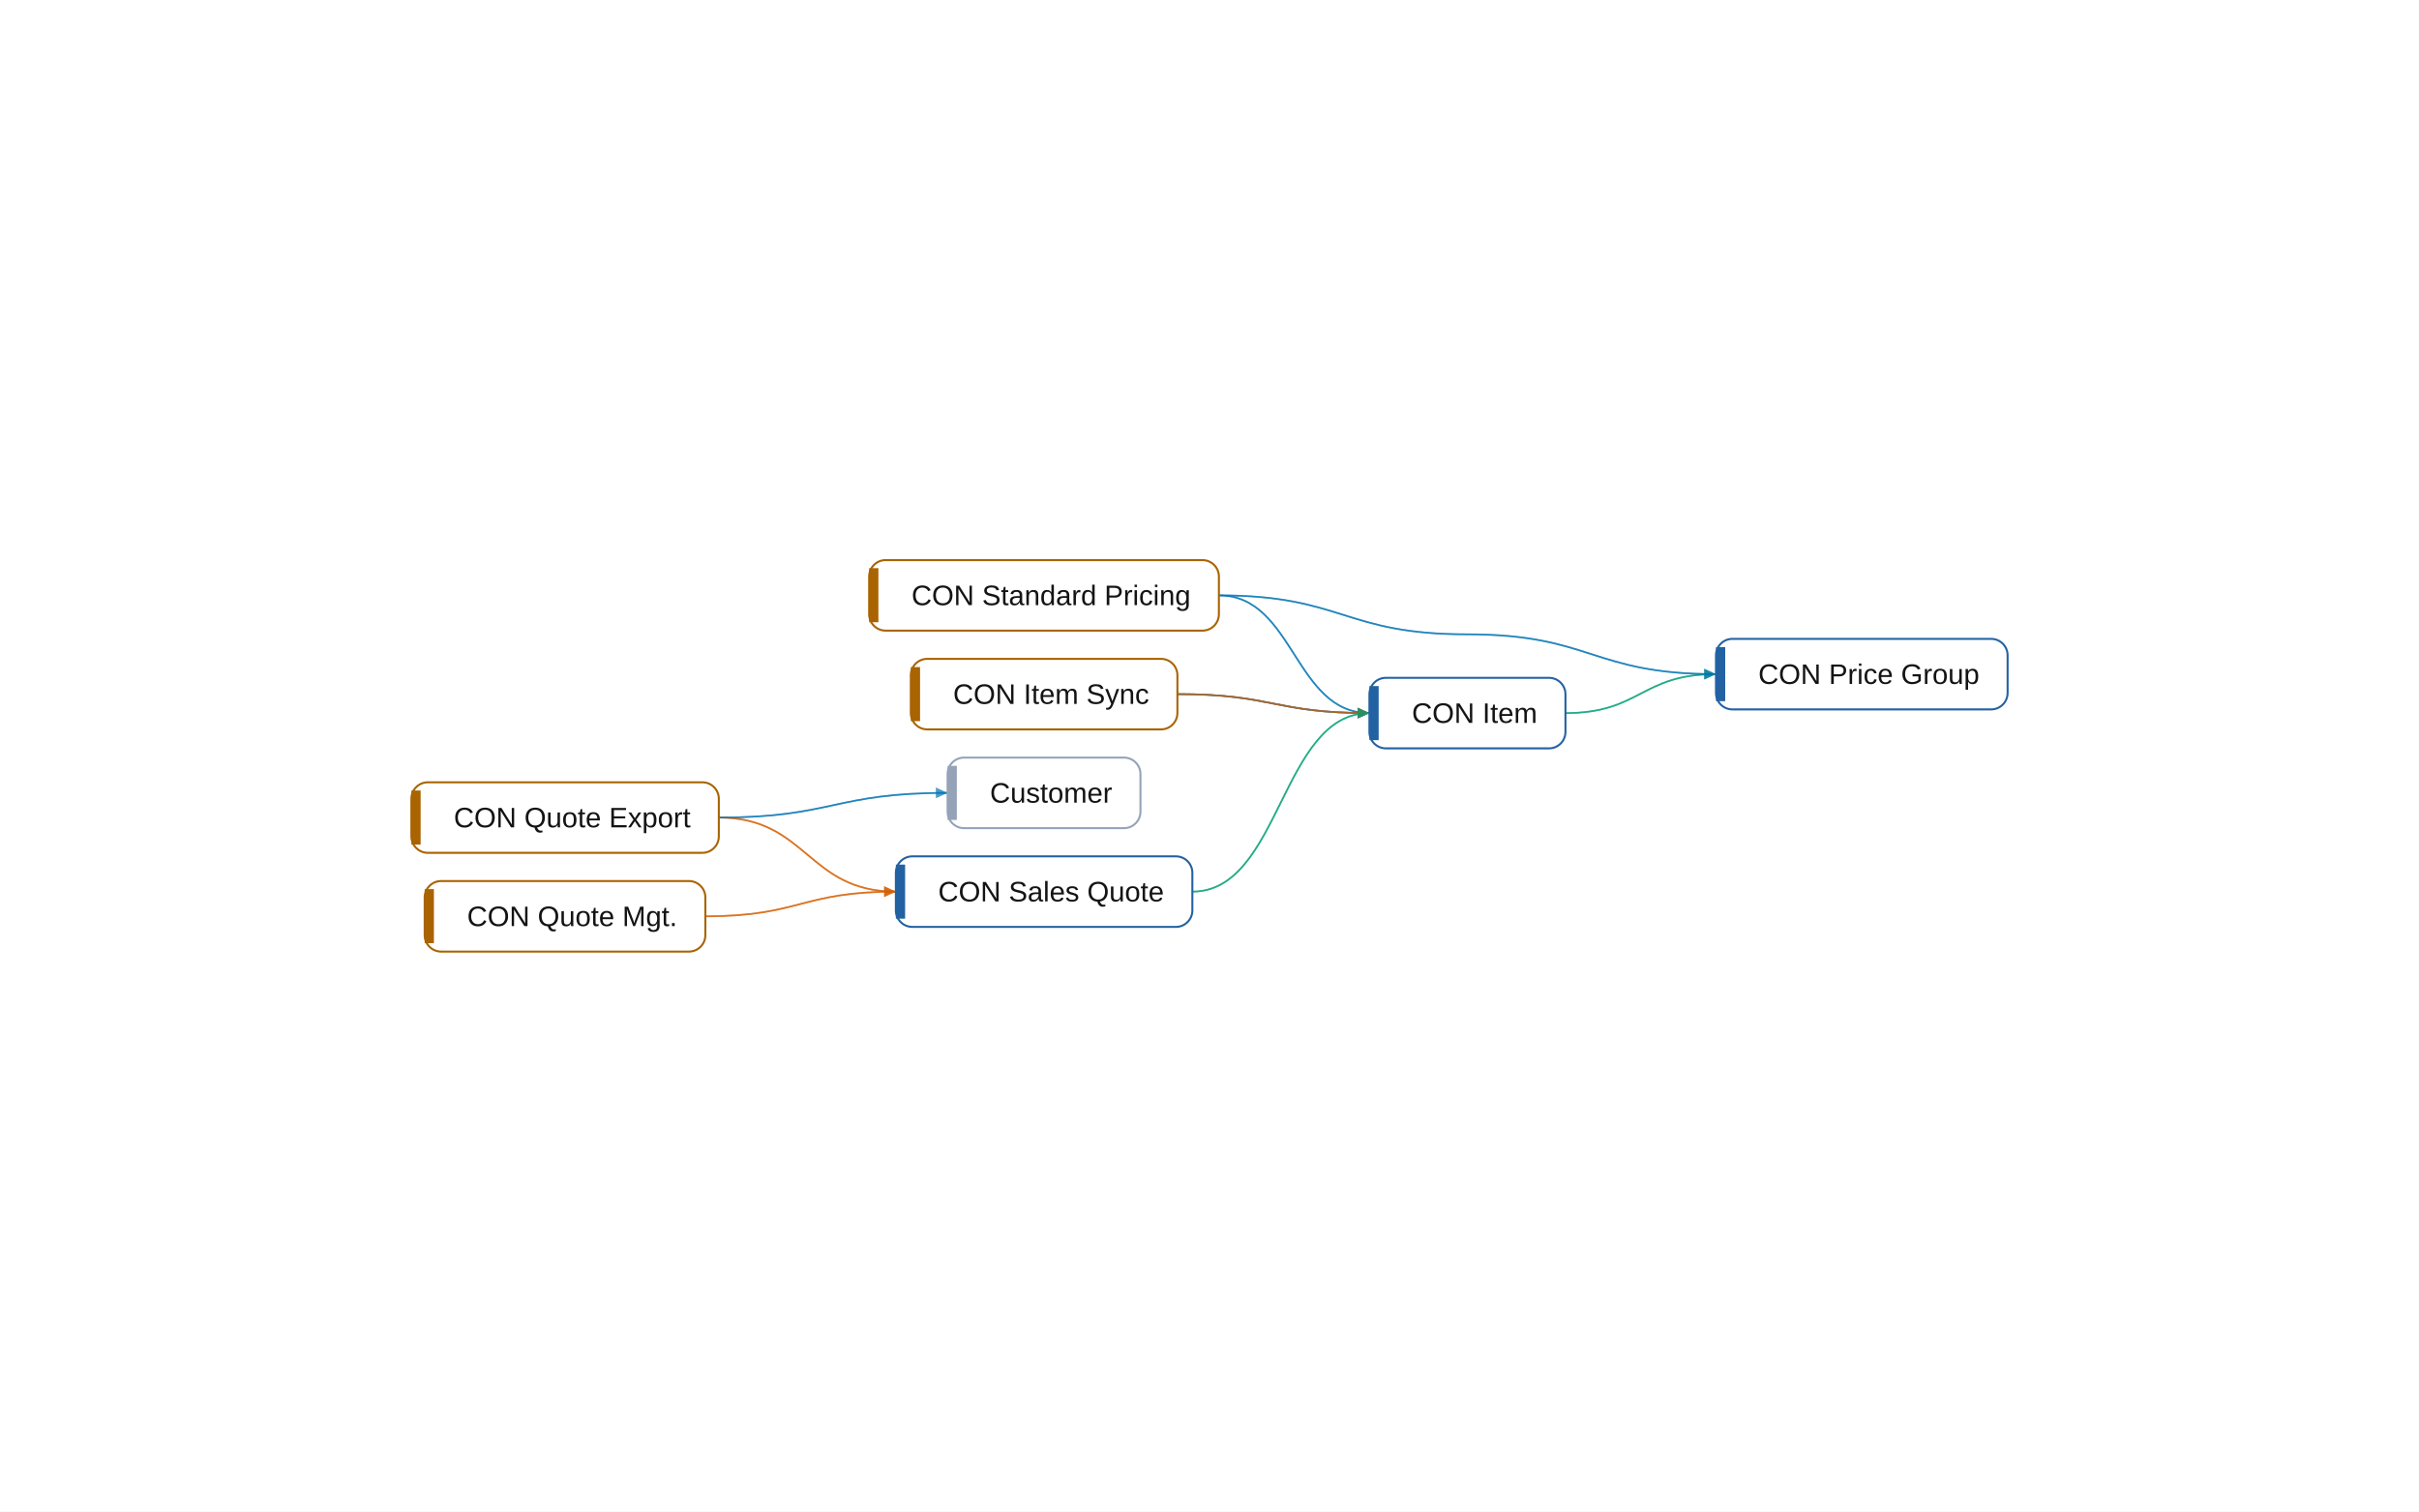
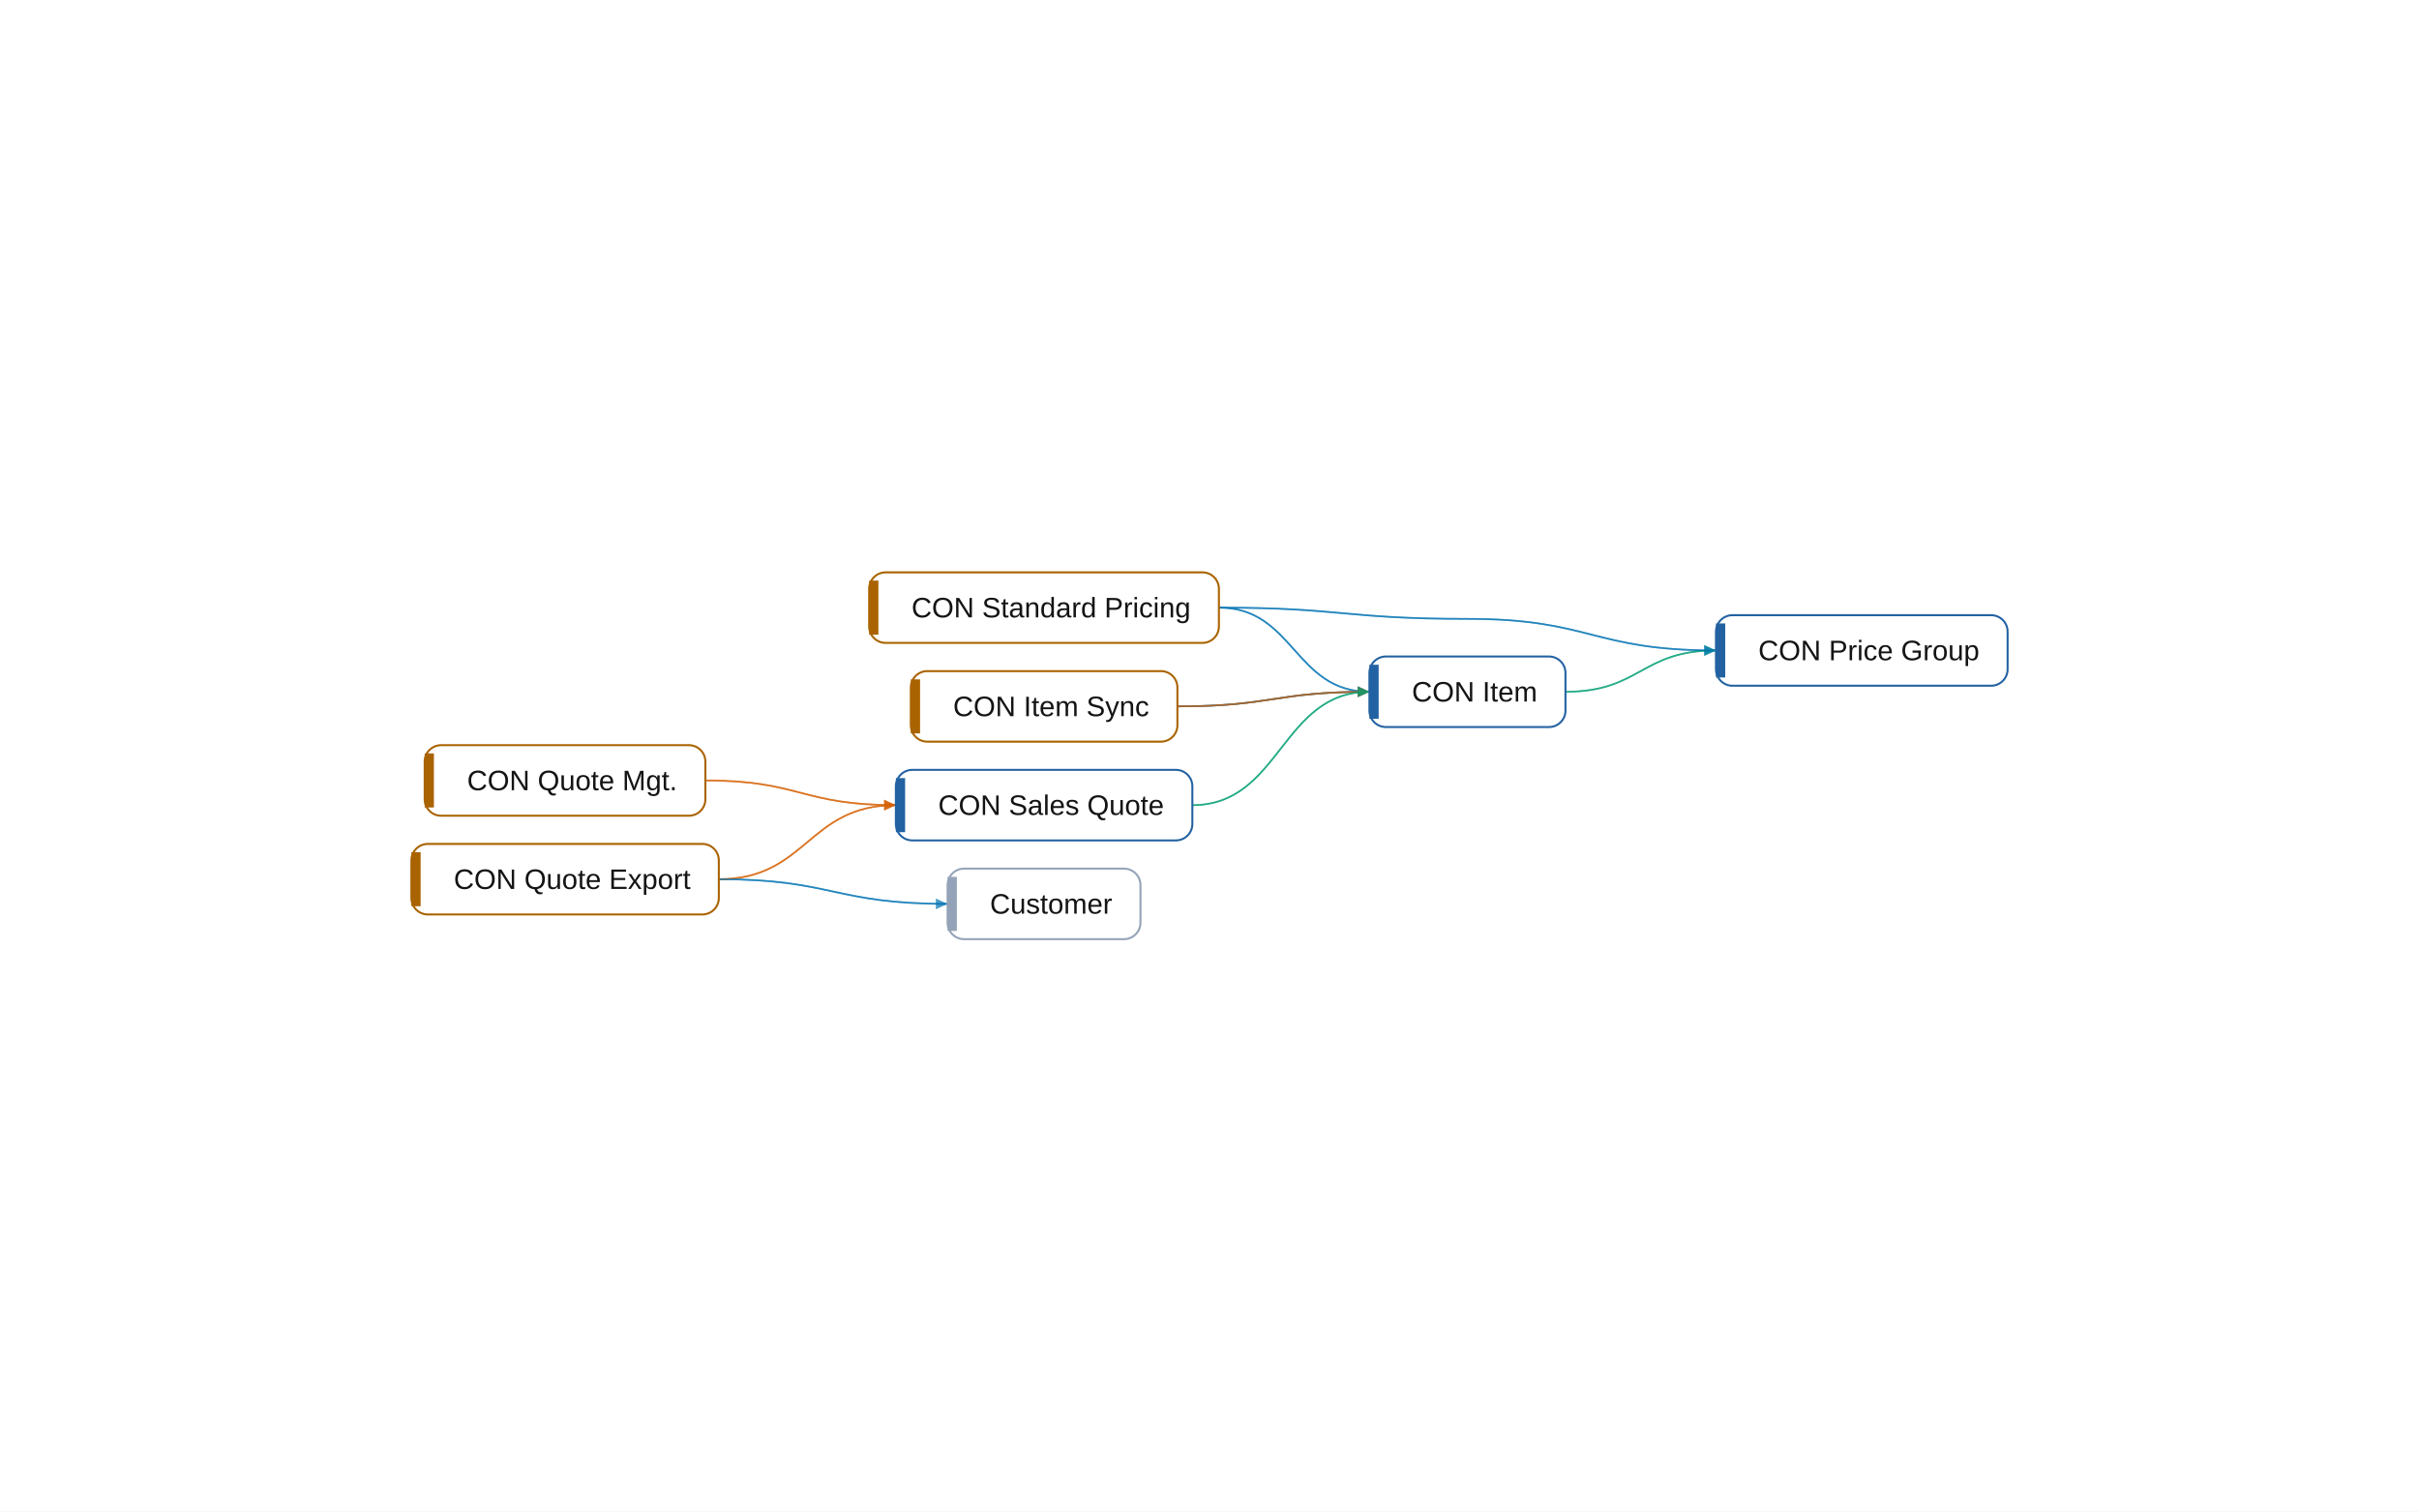
<svg xmlns="http://www.w3.org/2000/svg" viewBox="0 0 1440 900" width="1440" height="900" role="img" aria-label="Data">
  <rect width="1440" height="900" fill="#ffffff" />
-   <path d="M725.6 354.5C770.4 354.5 770.4 424.6 815.2 424.6M725.6 354.5C799.6 354.5 799.6 377.7 873.6 377.7M873.6 377.7C947.5 377.7 947.5 401.4 1021.5 401.4M427.8 486.8C496 486.8 496 472.1 564.1 472.1M700.9 413.3C758.1 413.3 758.1 424.6 815.2 424.6" fill="none" stroke="#0072B2" stroke-opacity="0.55" stroke-width="1" />
-   <path d="M427.8 486.8C480.6 486.8 480.6 530.9 533.3 530.9M700.9 413.3C758.1 413.3 758.1 424.6 815.2 424.6M419.9 545.6C476.6 545.6 476.6 530.9 533.3 530.9" fill="none" stroke="#D55E00" stroke-opacity="0.55" stroke-width="1" />
-   <path d="M931.9 424.6C976.7 424.6 976.7 401.4 1021.5 401.4M709.8 530.9C762.5 530.9 762.5 424.6 815.2 424.6" fill="none" stroke="#009E73" stroke-opacity="0.55" stroke-width="1" />
-   <path d="M931.9 424.6C976.7 424.6 976.7 401.4 1021.5 401.4" fill="none" stroke="#009E73" stroke-opacity="0.7" stroke-width="1" />
-   <path d="M1021.5 401.4L1014.5 404.6L1014.5 398.2Z" fill="#009E73" fill-opacity="0.7" />
-   <path d="M725.6 354.5C770.4 354.5 770.4 424.6 815.2 424.6" fill="none" stroke="#0072B2" stroke-opacity="0.7" stroke-width="1" />
-   <path d="M815.2 424.6L808.2 427.8L808.2 421.4Z" fill="#0072B2" fill-opacity="0.7" />
-   <path d="M725.6 354.5C799.6 354.5 799.6 377.7 873.6 377.7M873.6 377.7C947.5 377.7 947.5 401.4 1021.5 401.4" fill="none" stroke="#0072B2" stroke-opacity="0.7" stroke-width="1" />
-   <path d="M1021.5 401.4L1014.5 404.6L1014.5 398.2Z" fill="#0072B2" fill-opacity="0.7" />
-   <path d="M427.8 486.8C480.6 486.8 480.6 530.9 533.3 530.9" fill="none" stroke="#D55E00" stroke-opacity="0.7" stroke-width="1" />
-   <path d="M533.3 530.9L526.3 534.1L526.3 527.7Z" fill="#D55E00" fill-opacity="0.7" />
-   <path d="M427.8 486.8C496 486.8 496 472.1 564.1 472.1" fill="none" stroke="#0072B2" stroke-opacity="0.7" stroke-width="1" />
-   <path d="M564.1 472.1L557.1 475.3L557.1 468.9Z" fill="#0072B2" fill-opacity="0.7" />
-   <path d="M700.9 413.3C758.1 413.3 758.1 424.6 815.2 424.6" fill="none" stroke="#0072B2" stroke-opacity="0.7" stroke-width="1" />
-   <path d="M815.2 424.6L808.2 427.8L808.2 421.4Z" fill="#0072B2" fill-opacity="0.7" />
-   <path d="M700.9 413.3C758.1 413.3 758.1 424.6 815.2 424.6" fill="none" stroke="#D55E00" stroke-opacity="0.7" stroke-width="1" />
-   <path d="M815.2 424.6L808.2 427.8L808.2 421.4Z" fill="#D55E00" fill-opacity="0.7" />
-   <path d="M709.8 530.9C762.5 530.9 762.5 424.6 815.2 424.6" fill="none" stroke="#009E73" stroke-opacity="0.7" stroke-width="1" />
-   <path d="M815.2 424.6L808.2 427.8L808.2 421.4Z" fill="#009E73" fill-opacity="0.7" />
-   <path d="M419.9 545.6C476.6 545.6 476.6 530.9 533.3 530.9" fill="none" stroke="#D55E00" stroke-opacity="0.7" stroke-width="1" />
-   <path d="M533.3 530.9L526.3 534.1L526.3 527.7Z" fill="#D55E00" fill-opacity="0.7" />
+   <path d="M725.6 361.8C770.4 361.8 770.4 411.9 815.2 411.9M725.6 361.8C799.6 361.8 799.6 368.5 873.6 368.5M873.6 368.5C947.5 368.5 947.5 387.3 1021.5 387.3M427.8 523.5C496 523.5 496 538.2 564.1 538.2M700.9 420.6C758.1 420.6 758.1 411.9 815.2 411.9" fill="none" stroke="#0072B2" stroke-opacity="0.55" stroke-width="1" />
+   <path d="M427.8 523.5C480.6 523.5 480.6 479.4 533.3 479.4M700.9 420.6C758.1 420.6 758.1 411.9 815.2 411.9M419.9 464.7C476.6 464.7 476.6 479.4 533.3 479.4" fill="none" stroke="#D55E00" stroke-opacity="0.55" stroke-width="1" />
+   <path d="M931.9 411.9C976.7 411.9 976.7 387.3 1021.5 387.3M709.8 479.4C762.5 479.4 762.5 411.9 815.2 411.9" fill="none" stroke="#009E73" stroke-opacity="0.55" stroke-width="1" />
+   <path d="M931.9 411.9C976.7 411.9 976.7 387.3 1021.5 387.3" fill="none" stroke="#009E73" stroke-opacity="0.7" stroke-width="1" />
+   <path d="M1021.5 387.3L1014.5 390.5L1014.5 384.1Z" fill="#009E73" fill-opacity="0.7" />
+   <path d="M725.6 361.8C770.4 361.8 770.4 411.9 815.2 411.9" fill="none" stroke="#0072B2" stroke-opacity="0.7" stroke-width="1" />
+   <path d="M815.2 411.9L808.2 415.1L808.2 408.7Z" fill="#0072B2" fill-opacity="0.7" />
+   <path d="M725.6 361.8C799.6 361.8 799.6 368.5 873.6 368.5M873.6 368.5C947.5 368.5 947.5 387.3 1021.5 387.3" fill="none" stroke="#0072B2" stroke-opacity="0.7" stroke-width="1" />
+   <path d="M1021.5 387.3L1014.5 390.5L1014.5 384.1Z" fill="#0072B2" fill-opacity="0.7" />
+   <path d="M427.8 523.5C480.6 523.5 480.6 479.4 533.3 479.4" fill="none" stroke="#D55E00" stroke-opacity="0.7" stroke-width="1" />
+   <path d="M533.3 479.4L526.3 482.6L526.3 476.2Z" fill="#D55E00" fill-opacity="0.7" />
+   <path d="M427.8 523.5C496 523.5 496 538.2 564.1 538.2" fill="none" stroke="#0072B2" stroke-opacity="0.7" stroke-width="1" />
+   <path d="M564.1 538.2L557.1 541.4L557.1 535Z" fill="#0072B2" fill-opacity="0.7" />
+   <path d="M700.9 420.6C758.1 420.6 758.1 411.9 815.2 411.9" fill="none" stroke="#0072B2" stroke-opacity="0.7" stroke-width="1" />
+   <path d="M815.2 411.9L808.2 415.1L808.2 408.7Z" fill="#0072B2" fill-opacity="0.7" />
+   <path d="M700.9 420.6C758.1 420.6 758.1 411.9 815.2 411.9" fill="none" stroke="#D55E00" stroke-opacity="0.7" stroke-width="1" />
+   <path d="M815.2 411.9L808.2 415.1L808.2 408.7Z" fill="#D55E00" fill-opacity="0.7" />
+   <path d="M709.8 479.4C762.5 479.4 762.5 411.9 815.2 411.9" fill="none" stroke="#009E73" stroke-opacity="0.7" stroke-width="1" />
+   <path d="M815.2 411.9L808.2 415.1L808.2 408.7Z" fill="#009E73" fill-opacity="0.7" />
+   <path d="M419.9 464.7C476.6 464.7 476.6 479.4 533.3 479.4" fill="none" stroke="#D55E00" stroke-opacity="0.7" stroke-width="1" />
+   <path d="M533.3 479.4L526.3 482.6L526.3 476.2Z" fill="#D55E00" fill-opacity="0.7" />
  <g opacity="1">
-     <rect x="815.2" y="403.6" width="116.7" height="42" rx="9.8" fill="#ffffff" stroke="#2362A2" stroke-width="1.2" />
-     <rect x="815.2" y="408.5" width="5.5" height="32.2" fill="#2362A2" />
+     <rect x="815.2" y="390.9" width="116.7" height="42" rx="9.8" fill="#ffffff" stroke="#2362A2" stroke-width="1.2" />
+     <rect x="815.2" y="395.8" width="5.5" height="32.2" fill="#2362A2" />
  </g>
-   <text x="877.8" y="424.6" font-size="16.8" font-family="Liberation Sans, Arial, Helvetica, sans-serif" fill="#141414" fill-opacity="1" dominant-baseline="central" text-anchor="middle">CON Item</text>
+   <text x="877.8" y="411.9" font-size="16.8" font-family="Liberation Sans, Arial, Helvetica, sans-serif" fill="#141414" fill-opacity="1" dominant-baseline="central" text-anchor="middle">CON Item</text>
  <g opacity="1">
-     <rect x="1021.5" y="380.4" width="173.6" height="42" rx="9.8" fill="#ffffff" stroke="#2362A2" stroke-width="1.2" />
-     <rect x="1021.5" y="385.3" width="5.5" height="32.2" fill="#2362A2" />
+     <rect x="1021.5" y="366.3" width="173.6" height="42" rx="9.8" fill="#ffffff" stroke="#2362A2" stroke-width="1.2" />
+     <rect x="1021.5" y="371.2" width="5.5" height="32.2" fill="#2362A2" />
  </g>
-   <text x="1112.5" y="401.4" font-size="16.8" font-family="Liberation Sans, Arial, Helvetica, sans-serif" fill="#141414" fill-opacity="1" dominant-baseline="central" text-anchor="middle">CON Price Group</text>
+   <text x="1112.5" y="387.3" font-size="16.8" font-family="Liberation Sans, Arial, Helvetica, sans-serif" fill="#141414" fill-opacity="1" dominant-baseline="central" text-anchor="middle">CON Price Group</text>
  <g opacity="1">
-     <rect x="517.4" y="333.5" width="208.2" height="42" rx="9.8" fill="#ffffff" stroke="#A96300" stroke-width="1.2" />
-     <rect x="517.4" y="338.3" width="5.5" height="32.2" fill="#A96300" />
+     <rect x="517.4" y="340.8" width="208.2" height="42" rx="9.8" fill="#ffffff" stroke="#A96300" stroke-width="1.2" />
+     <rect x="517.4" y="345.7" width="5.5" height="32.2" fill="#A96300" />
  </g>
-   <text x="625.7" y="354.5" font-size="16.8" font-family="Liberation Sans, Arial, Helvetica, sans-serif" fill="#141414" fill-opacity="1" dominant-baseline="central" text-anchor="middle">CON Standard Pricing</text>
+   <text x="625.7" y="361.8" font-size="16.8" font-family="Liberation Sans, Arial, Helvetica, sans-serif" fill="#141414" fill-opacity="1" dominant-baseline="central" text-anchor="middle">CON Standard Pricing</text>
  <g opacity="1">
-     <rect x="244.9" y="465.8" width="183" height="42" rx="9.8" fill="#ffffff" stroke="#A96300" stroke-width="1.2" />
-     <rect x="244.9" y="470.7" width="5.5" height="32.2" fill="#A96300" />
+     <rect x="244.9" y="502.5" width="183" height="42" rx="9.8" fill="#ffffff" stroke="#A96300" stroke-width="1.2" />
+     <rect x="244.9" y="507.4" width="5.5" height="32.2" fill="#A96300" />
  </g>
-   <text x="340.6" y="486.8" font-size="16.8" font-family="Liberation Sans, Arial, Helvetica, sans-serif" fill="#141414" fill-opacity="1" dominant-baseline="central" text-anchor="middle">CON Quote Export</text>
+   <text x="340.6" y="523.5" font-size="16.8" font-family="Liberation Sans, Arial, Helvetica, sans-serif" fill="#141414" fill-opacity="1" dominant-baseline="central" text-anchor="middle">CON Quote Export</text>
  <g opacity="1">
-     <rect x="542.2" y="392.3" width="158.7" height="42" rx="9.8" fill="#ffffff" stroke="#A96300" stroke-width="1.2" />
-     <rect x="542.2" y="397.2" width="5.5" height="32.2" fill="#A96300" />
+     <rect x="542.2" y="399.6" width="158.7" height="42" rx="9.8" fill="#ffffff" stroke="#A96300" stroke-width="1.2" />
+     <rect x="542.2" y="404.5" width="5.5" height="32.2" fill="#A96300" />
  </g>
-   <text x="625.7" y="413.3" font-size="16.8" font-family="Liberation Sans, Arial, Helvetica, sans-serif" fill="#141414" fill-opacity="1" dominant-baseline="central" text-anchor="middle">CON Item Sync</text>
+   <text x="625.7" y="420.6" font-size="16.8" font-family="Liberation Sans, Arial, Helvetica, sans-serif" fill="#141414" fill-opacity="1" dominant-baseline="central" text-anchor="middle">CON Item Sync</text>
  <g opacity="1">
-     <rect x="533.3" y="509.9" width="176.5" height="42" rx="9.8" fill="#ffffff" stroke="#2362A2" stroke-width="1.2" />
-     <rect x="533.3" y="514.8" width="5.5" height="32.2" fill="#2362A2" />
+     <rect x="533.3" y="458.4" width="176.5" height="42" rx="9.8" fill="#ffffff" stroke="#2362A2" stroke-width="1.2" />
+     <rect x="533.3" y="463.3" width="5.5" height="32.2" fill="#2362A2" />
  </g>
-   <text x="625.7" y="530.9" font-size="16.8" font-family="Liberation Sans, Arial, Helvetica, sans-serif" fill="#141414" fill-opacity="1" dominant-baseline="central" text-anchor="middle">CON Sales Quote</text>
+   <text x="625.7" y="479.4" font-size="16.8" font-family="Liberation Sans, Arial, Helvetica, sans-serif" fill="#141414" fill-opacity="1" dominant-baseline="central" text-anchor="middle">CON Sales Quote</text>
  <g opacity="1">
-     <rect x="252.8" y="524.6" width="167.1" height="42" rx="9.8" fill="#ffffff" stroke="#A96300" stroke-width="1.2" />
-     <rect x="252.8" y="529.4" width="5.5" height="32.2" fill="#A96300" />
+     <rect x="252.8" y="443.7" width="167.1" height="42" rx="9.8" fill="#ffffff" stroke="#A96300" stroke-width="1.2" />
+     <rect x="252.8" y="448.6" width="5.5" height="32.2" fill="#A96300" />
  </g>
-   <text x="340.6" y="545.6" font-size="16.8" font-family="Liberation Sans, Arial, Helvetica, sans-serif" fill="#141414" fill-opacity="1" dominant-baseline="central" text-anchor="middle">CON Quote Mgt.</text>
+   <text x="340.6" y="464.7" font-size="16.8" font-family="Liberation Sans, Arial, Helvetica, sans-serif" fill="#141414" fill-opacity="1" dominant-baseline="central" text-anchor="middle">CON Quote Mgt.</text>
  <g opacity="1">
-     <rect x="564.1" y="451.1" width="114.8" height="42" rx="9.8" fill="#ffffff" stroke="#94A3B8" stroke-width="1.2" />
-     <rect x="564.1" y="456" width="5.5" height="32.2" fill="#94A3B8" />
+     <rect x="564.1" y="517.2" width="114.8" height="42" rx="9.8" fill="#ffffff" stroke="#94A3B8" stroke-width="1.2" />
+     <rect x="564.1" y="522.1" width="5.5" height="32.2" fill="#94A3B8" />
  </g>
-   <text x="625.7" y="472.1" font-size="16.8" font-family="Liberation Sans, Arial, Helvetica, sans-serif" fill="#141414" fill-opacity="1" dominant-baseline="central" text-anchor="middle">Customer</text>
+   <text x="625.7" y="538.2" font-size="16.8" font-family="Liberation Sans, Arial, Helvetica, sans-serif" fill="#141414" fill-opacity="1" dominant-baseline="central" text-anchor="middle">Customer</text>
</svg>
